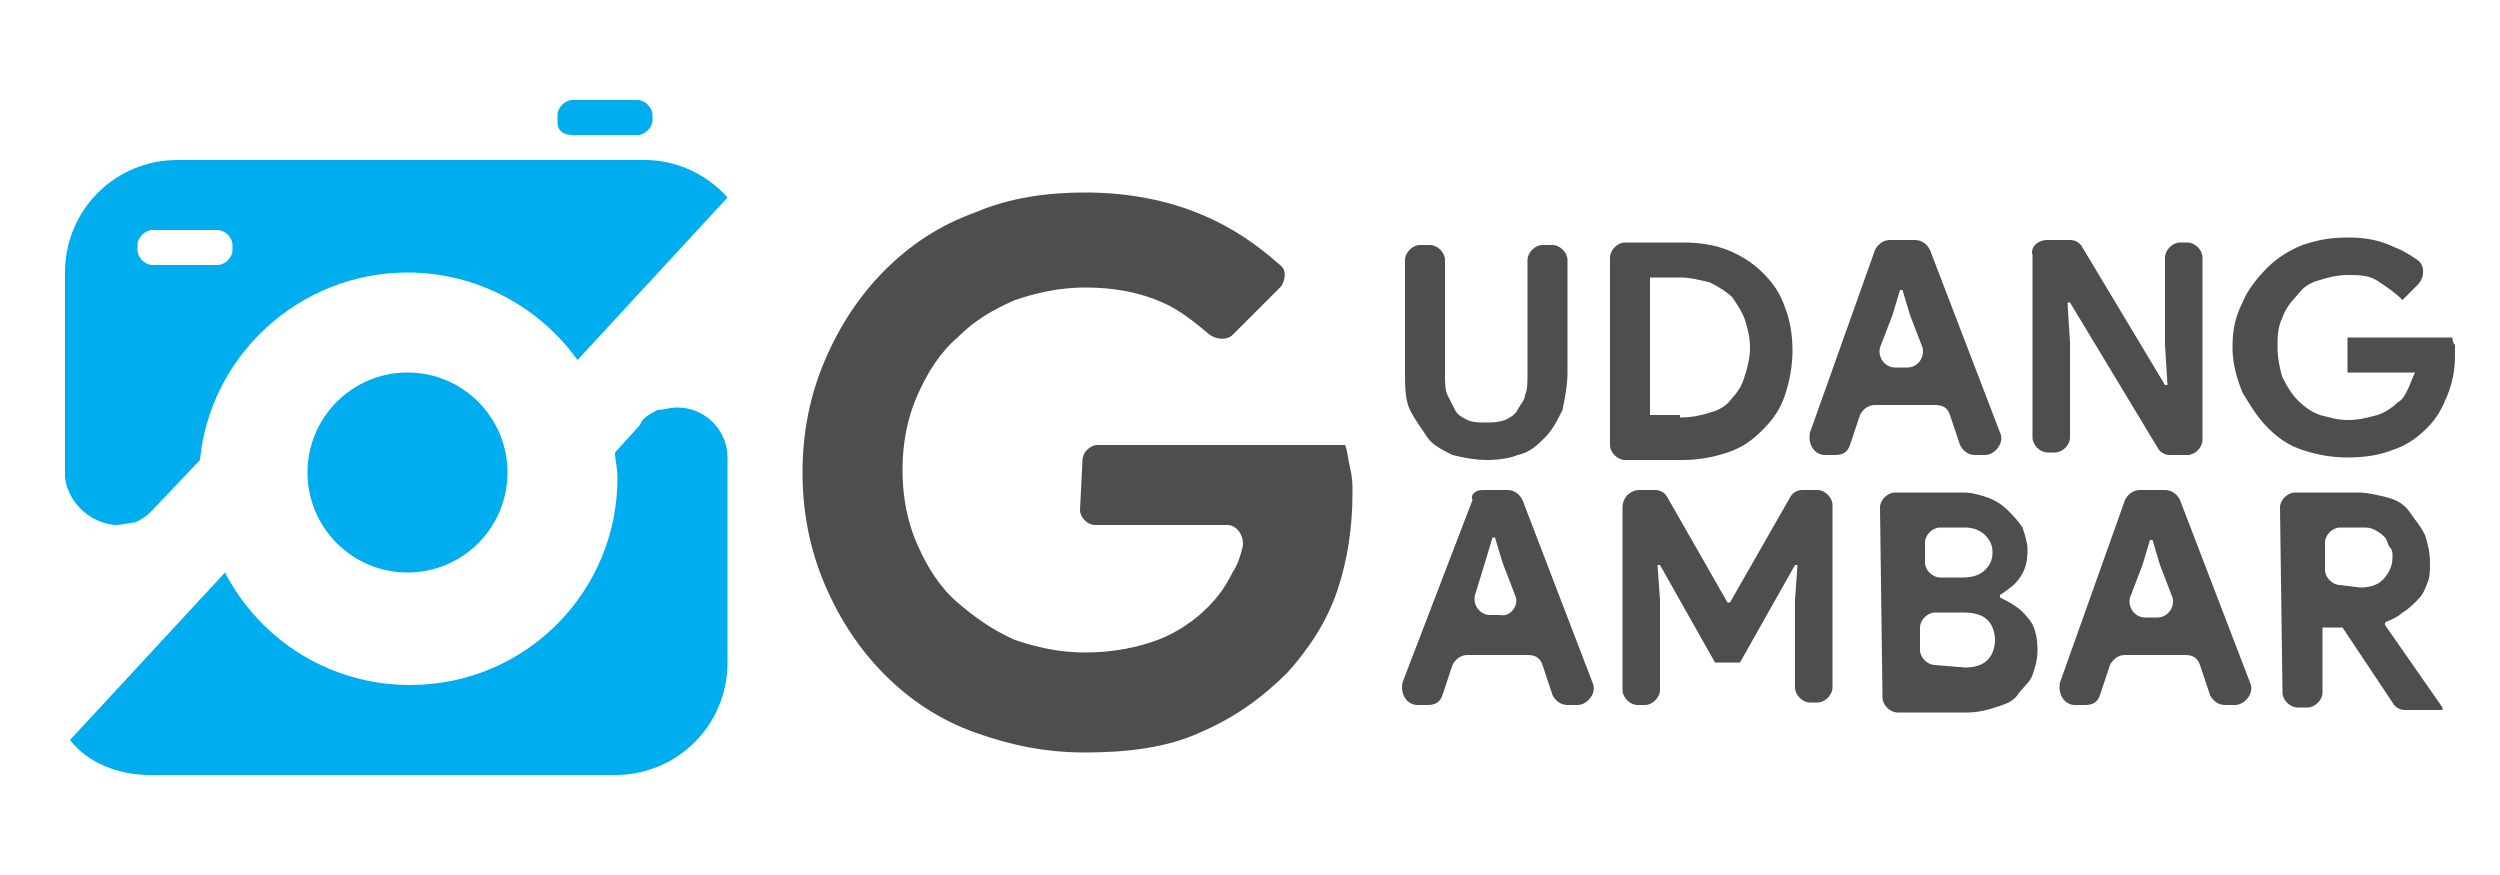
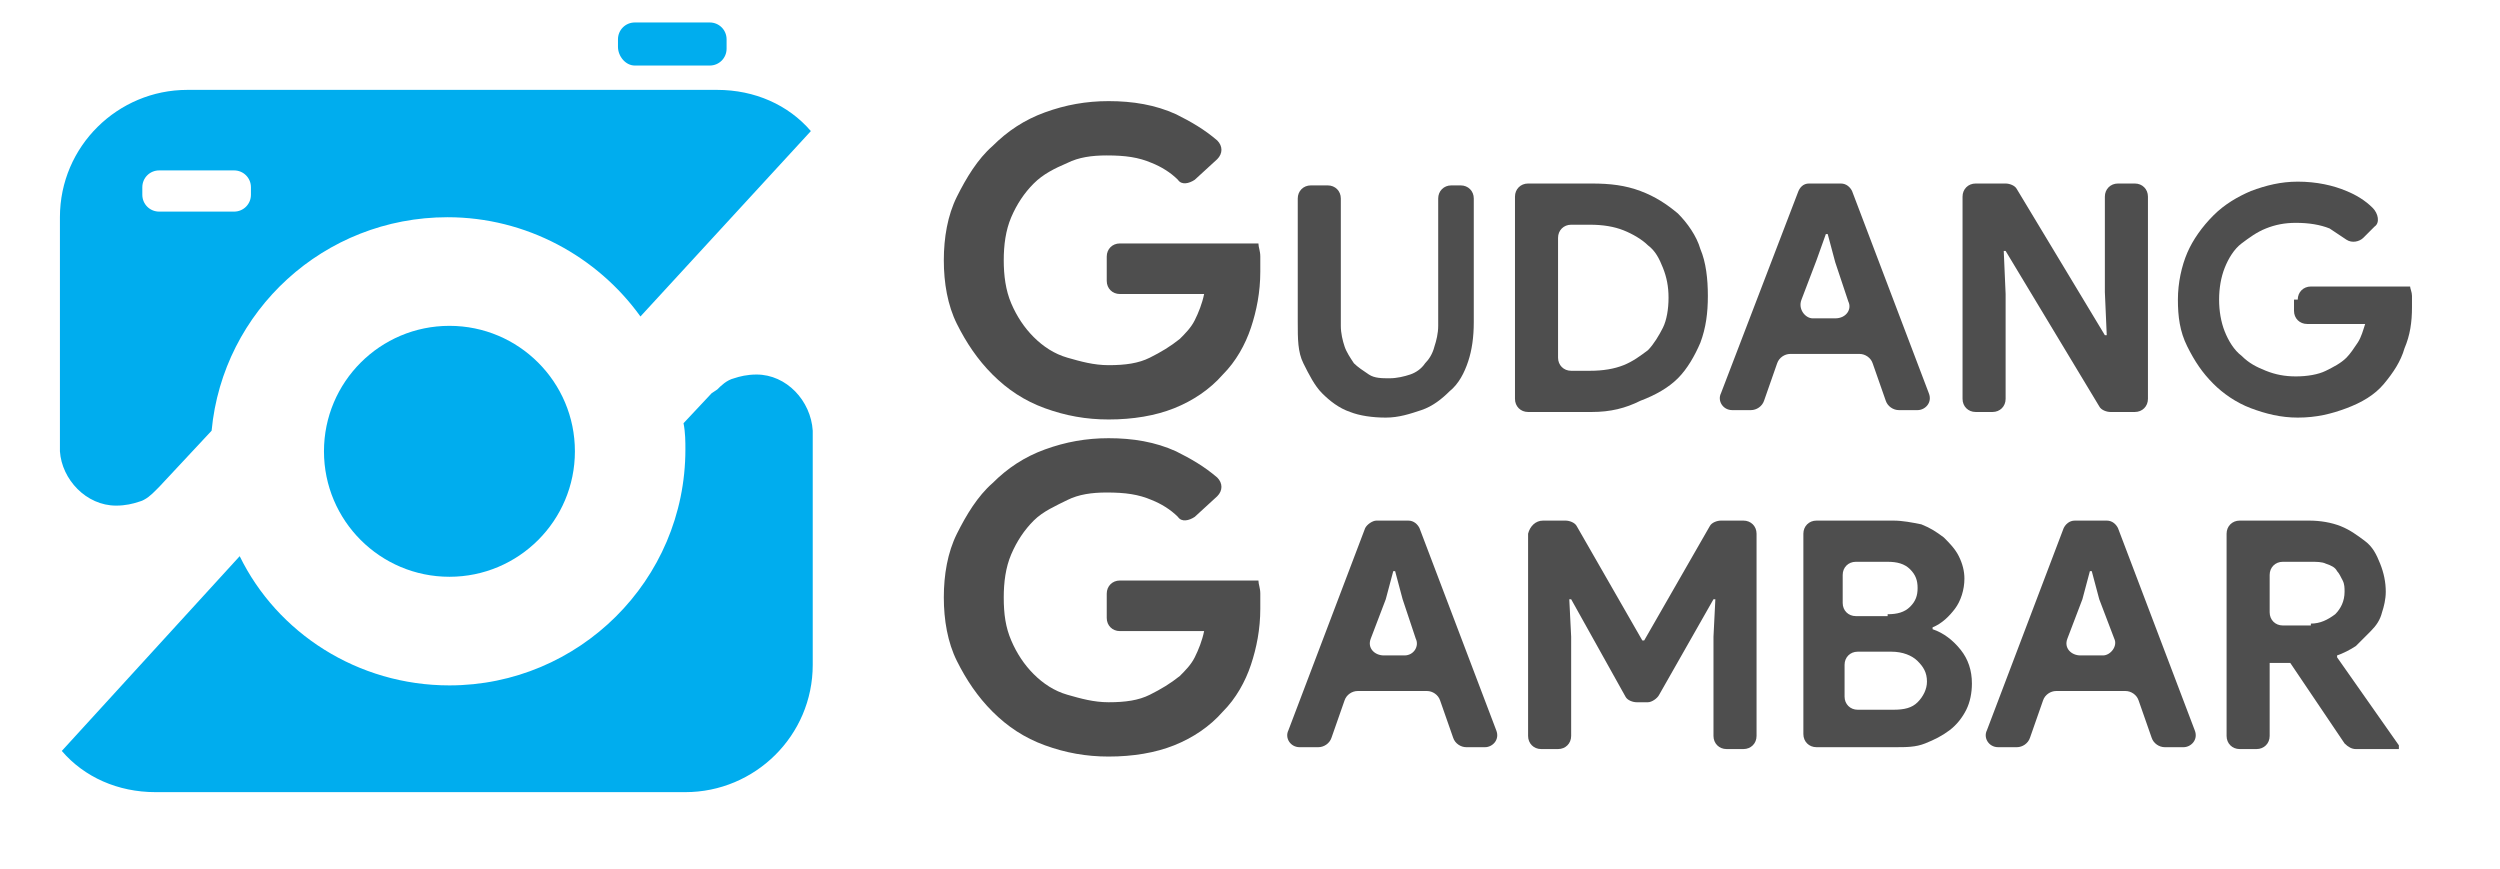
- <svg xmlns="http://www.w3.org/2000/svg" version="1.1" id="katman_1" x="0px" y="0px" viewBox="0 0 100 35" style="enable-background:new 0 0 100 35;" xml:space="preserve">
+ <svg xmlns="http://www.w3.org/2000/svg" version="1.1" id="katman_1" x="0px" y="0px" viewBox="0 0 133.5 46.4" style="enable-background:new 0 0 133.5 46.4;" xml:space="preserve">
  <style type="text/css">
- 	.st0{fill:#4E4E4E;}
- 	.st1{display:none;fill:#1EA8E7;}
- 	.st2{fill:#00ADEE;}
+ 	.st0{fill:#00ADEE;}
+ 	.st1{fill:#4E4E4E;}
</style>
-   <path class="st0" d="M66.3-31.4h-7.8c-0.2,0-0.4,0.1-0.5,0.3l-1.4,3.3c-0.1,0.2-0.3,0.3-0.5,0.3H54c-0.3,0-0.5-0.2-0.5-0.5  c0-0.1,0-0.1,0-0.2l7.1-15.9c0.1-0.2,0.3-0.3,0.5-0.3h2.4c0.2,0,0.4,0.1,0.5,0.3l7.2,15.9c0.1,0.3,0,0.6-0.3,0.7c-0.1,0-0.1,0-0.2,0  h-2.2c-0.2,0-0.4-0.1-0.5-0.3l-1.4-3.3C66.7-31.3,66.5-31.4,66.3-31.4z M65.3-34.6l-2.4-5.6c-0.1-0.2-0.4-0.3-0.7-0.2  c-0.1,0.1-0.2,0.1-0.3,0.3l-2.4,5.6c-0.1,0.3,0,0.5,0.3,0.7c0.1,0,0.1,0,0.2,0h4.8c0.3,0,0.5-0.2,0.5-0.5  C65.3-34.4,65.3-34.5,65.3-34.6L65.3-34.6z" />
-   <path class="st0" d="M74.7-28.1c-1-0.5-1.9-1.3-2.5-2.4c-1.2-2.1-1.2-4.7,0-6.8c0.6-1,1.5-1.8,2.5-2.3c1.1-0.6,2.4-0.9,3.6-0.8  c1.2,0,2.3,0.2,3.3,0.8c0.8,0.4,1.4,1,1.9,1.8c0.2,0.2,0.1,0.5-0.1,0.7l0,0l-1.5,0.7c-0.2,0.1-0.5,0.1-0.7-0.1  c-0.3-0.4-0.7-0.8-1.1-1c-0.6-0.3-1.2-0.4-1.8-0.4c-1,0-2.1,0.4-2.8,1.1c-0.8,0.8-1.2,1.8-1.1,2.9c-0.1,1.1,0.4,2.2,1.1,3  c1.2,1.2,3.1,1.5,4.6,0.6c0.4-0.2,0.8-0.6,1.1-1c0.2-0.2,0.4-0.3,0.7-0.1l1.5,0.9c0.2,0.1,0.3,0.4,0.2,0.7l0,0  c-0.5,0.7-1.1,1.4-1.9,1.8c-1,0.5-2.2,0.8-3.3,0.8C77.1-27.3,75.8-27.6,74.7-28.1z" />
-   <path class="st0" d="M87.5-28.1c-1-0.5-1.9-1.4-2.5-2.4s-0.9-2.2-0.9-3.4s0.3-2.4,0.9-3.4s1.4-1.8,2.5-2.3c1.1-0.6,2.3-0.9,3.5-0.8  c1.2,0,2.5,0.3,3.6,0.8c1,0.5,1.9,1.4,2.4,2.3c1.2,2.1,1.2,4.7,0,6.8c-0.6,1-1.4,1.8-2.4,2.4c-1.1,0.6-2.3,0.9-3.6,0.9  C89.8-27.3,88.6-27.6,87.5-28.1z M93.8-31c0.7-0.8,1.1-1.8,1.1-2.9c0-1.1-0.3-2.1-1.1-2.9c-1.5-1.5-4-1.5-5.5,0  c-0.7,0.8-1.1,1.8-1.1,2.9c0,1.1,0.3,2.1,1.1,2.9C89.8-29.5,92.2-29.5,93.8-31z" />
-   <path class="st0" d="M107.3-40v1.8c0,0.3-0.2,0.5-0.5,0.5l0,0h-0.2c-1-0.1-2,0.3-2.8,1c-0.7,0.8-1.1,1.9-1,3v5.7  c0,0.3-0.2,0.5-0.5,0.5l0,0h-2c-0.3,0-0.5-0.2-0.5-0.5l0,0v-11.8c0-0.3,0.2-0.5,0.5-0.5h1.9c0.3,0,0.5,0.2,0.5,0.5l0,0v0.1  c0,0.3,0.2,0.5,0.5,0.5c0.1,0,0.2,0,0.3-0.1c0.9-0.7,2.1-1.1,3.2-1.1C107-40.5,107.3-40.3,107.3-40L107.3-40z" />
-   <path class="st0" d="M120.1-39.1c1.1,1.1,1.6,2.7,1.5,4.2v6.9c0,0.3-0.2,0.5-0.5,0.5l0,0h-2c-0.3,0-0.5-0.2-0.5-0.5l0,0v-6.5  c0.1-0.9-0.2-1.8-0.8-2.5c-0.6-0.6-1.4-0.9-2.3-0.9c-1-0.1-1.9,0.3-2.6,1c-0.7,0.8-1.1,1.8-1,2.9v6c0,0.3-0.2,0.5-0.5,0.5l0,0h-2  c-0.3,0-0.5-0.2-0.5-0.5l0,0v-11.8c0-0.3,0.2-0.5,0.5-0.5l0,0h1.9c0.3,0,0.5,0.2,0.5,0.5l0,0c0,0.3,0.2,0.5,0.5,0.5  c0.1,0,0.2,0,0.3-0.1c0.3-0.2,0.7-0.4,1.1-0.6c0.8-0.3,1.7-0.5,2.6-0.5C117.6-40.6,119-40.1,120.1-39.1z" />
-   <path class="st1" d="M23.7,7.2C22,6,19.2,4.6,14.9,4.3V4c0-0.1,0.1-0.2,0.2-0.2l0.5-0.1c0.9-0.2,1.5-1.2,1.3-2.1s-1.2-1.5-2.1-1.3  l-0.5,0.1c-1.7,0.4-2.8,1.9-2.8,3.6v0.3C7,4.5,4.2,5.9,2.5,7.2c-1.4,1-2.2,2.9-1.9,4.9l0.2,1.8c0.1,1.3,0.7,2.5,1.7,3.5l0.6,6.4  c0.2,2.6,1.6,4.9,3.8,6.4l1.9,1.3c1.3,0.9,2.9,1.4,4.4,1.4s3.1-0.5,4.4-1.4l1.9-1.3c2.2-1.5,3.5-3.8,3.8-6.4l0.6-6.4  c1-1,1.5-2.2,1.7-3.5l0.2-1.8C25.8,10,25.1,8.2,23.7,7.2z M4.6,10c1.5-1.1,4.1-2.3,8.5-2.3s7,1.3,8.5,2.3c0.6,0.4,0.6,1.3,0.5,1.7  l-0.2,1.8c-0.1,0.7-0.4,1.3-1,1.7c-0.7,0.5-1.6,0.7-2.5,0.5c-1.9-0.4-3.7-0.6-5.3-0.6s-3.4,0.2-5.3,0.6c-0.9,0.2-1.8,0-2.5-0.5  c-0.6-0.4-1-1-1-1.7l-0.2-1.8C4,11.3,4,10.4,4.6,10z M17.4,27.3l-1.9,1.3c-1.4,1-3.4,1-4.8,0l-1.9-1.3c-1.3-0.9-2.1-2.3-2.3-3.8  l-0.4-4.3c0.8,0.1,1.6,0.1,2.3,0c1.7-0.3,3.2-0.5,4.6-0.5s2.9,0.2,4.6,0.5c0.4,0.1,0.9,0.1,1.3,0.1c0.3,0,0.7,0,1-0.1l-0.4,4.3  C19.5,25,18.7,26.4,17.4,27.3z" />
-   <path class="st0" d="M43.3,18.4c0-0.3,0.3-0.6,0.6-0.6h9.9c0.1,0.2,0.1,0.5,0.2,0.9s0.1,0.7,0.1,1c0,1.4-0.2,2.7-0.6,3.9  s-1.1,2.3-2,3.3c-1,1-2.1,1.8-3.5,2.4c-1.3,0.6-2.9,0.8-4.6,0.8c-1.6,0-3-0.3-4.4-0.8S36.4,28,35.4,27s-1.8-2.2-2.4-3.6  c-0.6-1.4-0.9-2.9-0.9-4.5s0.3-3.1,0.9-4.5c0.6-1.4,1.4-2.6,2.4-3.6S37.6,9,39,8.5c1.4-0.6,2.9-0.8,4.4-0.8c1.7,0,3.3,0.3,4.7,0.9  c1.2,0.5,2.2,1.2,3.1,2c0.3,0.2,0.2,0.7,0,0.9l-1.9,1.9c-0.2,0.2-0.6,0.2-0.9,0c-0.6-0.5-1.2-1-1.9-1.3c-0.9-0.4-1.9-0.6-3.1-0.6  c-1,0-1.9,0.2-2.8,0.5c-0.9,0.4-1.6,0.8-2.3,1.5c-0.7,0.6-1.2,1.4-1.6,2.3c-0.4,0.9-0.6,1.9-0.6,3s0.2,2.1,0.6,3  c0.4,0.9,0.9,1.7,1.6,2.3c0.7,0.6,1.4,1.1,2.3,1.5c0.9,0.3,1.8,0.5,2.8,0.5c1.1,0,2.1-0.2,2.9-0.5c0.8-0.3,1.5-0.8,2-1.3  c0.4-0.4,0.7-0.8,1-1.4c0.2-0.3,0.3-0.6,0.4-1c0.1-0.4-0.2-0.9-0.6-0.9h-5.3c-0.3,0-0.6-0.3-0.6-0.6L43.3,18.4L43.3,18.4z" />
-   <path class="st0" d="M59.5,18.4c-0.5,0-1-0.1-1.4-0.2c-0.4-0.2-0.8-0.4-1-0.7s-0.5-0.7-0.7-1.1s-0.2-1-0.2-1.5v-4.5  c0-0.3,0.3-0.6,0.6-0.6h0.4c0.3,0,0.6,0.3,0.6,0.6V15c0,0.3,0,0.6,0.1,0.8s0.2,0.4,0.3,0.6c0.1,0.2,0.3,0.3,0.5,0.4s0.5,0.1,0.7,0.1  c0.3,0,0.5,0,0.8-0.1c0.2-0.1,0.4-0.2,0.5-0.4c0.1-0.2,0.3-0.4,0.3-0.6c0.1-0.2,0.1-0.5,0.1-0.8v-4.6c0-0.3,0.3-0.6,0.6-0.6h0.4  c0.3,0,0.6,0.3,0.6,0.6v4.5c0,0.5-0.1,1-0.2,1.5c-0.2,0.4-0.4,0.8-0.7,1.1c-0.3,0.3-0.6,0.6-1.1,0.7C60.5,18.3,60,18.4,59.5,18.4z" />
-   <path class="st0" d="M64.4,10.3c0-0.3,0.3-0.6,0.6-0.6h2.3c0.7,0,1.3,0.1,1.8,0.3s1,0.5,1.4,0.9s0.7,0.8,0.9,1.4  c0.2,0.5,0.3,1.1,0.3,1.7c0,0.6-0.1,1.2-0.3,1.8s-0.5,1-0.9,1.4s-0.8,0.7-1.4,0.9s-1.2,0.3-1.8,0.3H65c-0.3,0-0.6-0.3-0.6-0.6V10.3z   M67.2,16.7c0.5,0,0.9-0.1,1.2-0.2c0.4-0.1,0.7-0.3,0.9-0.6c0.2-0.2,0.4-0.5,0.5-0.9c0.1-0.3,0.2-0.7,0.2-1.1s-0.1-0.8-0.2-1.1  s-0.3-0.6-0.5-0.9c-0.2-0.2-0.5-0.4-0.9-0.6c-0.4-0.1-0.8-0.2-1.2-0.2H66v5.5h1.2V16.7z" />
-   <path class="st0" d="M75.6,9.6h1c0.3,0,0.5,0.2,0.6,0.4l2.8,7.3c0.2,0.4-0.2,0.9-0.6,0.9H79c-0.3,0-0.5-0.2-0.6-0.4L78,16.6  c-0.1-0.3-0.3-0.4-0.6-0.4H75c-0.3,0-0.5,0.2-0.6,0.4L74,17.8c-0.1,0.3-0.3,0.4-0.6,0.4H73c-0.4,0-0.7-0.4-0.6-0.9L75,10  C75.1,9.8,75.3,9.6,75.6,9.6z M76.3,14.7c0.4,0,0.7-0.4,0.6-0.8l-0.5-1.3l-0.3-1H76l-0.3,1l-0.5,1.3c-0.1,0.4,0.2,0.8,0.6,0.8H76.3z  " />
-   <path class="st0" d="M81.9,9.6h0.9c0.2,0,0.4,0.1,0.5,0.3l3.3,5.5h0.1l-0.1-1.6l0,0v-3.5c0-0.3,0.3-0.6,0.6-0.6h0.3  c0.3,0,0.6,0.3,0.6,0.6v7.3c0,0.3-0.3,0.6-0.6,0.6h-0.7c-0.2,0-0.4-0.1-0.5-0.3l-3.5-5.8h-0.1l0.1,1.6l0,0v3.8  c0,0.3-0.3,0.6-0.6,0.6h-0.3c-0.3,0-0.6-0.3-0.6-0.6v-7.3C81.2,9.9,81.5,9.6,81.9,9.6z" />
-   <path class="st0" d="M93.9,13.5h4.2c0,0.1,0,0.2,0.1,0.3c0,0.1,0,0.3,0,0.4c0,0.6-0.1,1.1-0.3,1.6c-0.2,0.5-0.4,0.9-0.8,1.3  s-0.8,0.7-1.4,0.9c-0.5,0.2-1.1,0.3-1.8,0.3c-0.6,0-1.2-0.1-1.8-0.3c-0.6-0.2-1-0.5-1.4-0.9s-0.7-0.9-1-1.4  c-0.2-0.5-0.4-1.1-0.4-1.8s0.1-1.2,0.4-1.8c0.2-0.5,0.6-1,1-1.4s0.9-0.7,1.4-0.9c0.6-0.2,1.1-0.3,1.8-0.3c0.7,0,1.3,0.1,1.9,0.4  c0.3,0.1,0.6,0.3,0.9,0.5s0.3,0.7,0,1L96.1,12c-0.3-0.3-0.6-0.5-0.9-0.7C94.8,11,94.4,11,93.9,11c-0.4,0-0.8,0.1-1.1,0.2  c-0.4,0.1-0.7,0.3-0.9,0.6c-0.3,0.3-0.5,0.6-0.6,0.9c-0.2,0.4-0.2,0.8-0.2,1.2s0.1,0.9,0.2,1.2c0.2,0.4,0.4,0.7,0.6,0.9  c0.3,0.3,0.6,0.5,0.9,0.6c0.4,0.1,0.7,0.2,1.1,0.2c0.5,0,0.8-0.1,1.2-0.2c0.3-0.1,0.6-0.3,0.8-0.5c0.2-0.1,0.3-0.3,0.4-0.5  s0.2-0.5,0.3-0.7h-2.7C93.9,14.9,93.9,13.5,93.9,13.5z" />
-   <path class="st0" d="M59.3,19.6h1c0.3,0,0.5,0.2,0.6,0.4l2.8,7.3c0.2,0.4-0.2,0.9-0.6,0.9h-0.4c-0.3,0-0.5-0.2-0.6-0.4l-0.4-1.2  c-0.1-0.3-0.3-0.4-0.6-0.4h-2.4c-0.3,0-0.5,0.2-0.6,0.4l-0.4,1.2c-0.1,0.3-0.3,0.4-0.6,0.4h-0.4c-0.4,0-0.7-0.4-0.6-0.9l2.8-7.3  C58.8,19.8,59,19.6,59.3,19.6z M60.6,23.8l-0.5-1.3l0,0l-0.3-1h-0.1l-0.3,1L59,23.8c-0.1,0.4,0.2,0.8,0.6,0.8H60  C60.4,24.7,60.8,24.2,60.6,23.8z" />
-   <path class="st0" d="M65.6,19.6h0.6c0.2,0,0.4,0.1,0.5,0.3l2.4,4.2h0.1l2.4-4.2c0.1-0.2,0.3-0.3,0.5-0.3h0.6c0.3,0,0.6,0.3,0.6,0.6  v7.3c0,0.3-0.3,0.6-0.6,0.6h-0.3c-0.3,0-0.6-0.3-0.6-0.6V24l0,0l0.1-1.4h-0.1l-2.2,3.9h-1l-2.2-3.9h-0.1l0.1,1.4l0,0v3.6  c0,0.3-0.3,0.6-0.6,0.6h-0.3c-0.3,0-0.6-0.3-0.6-0.6v-7.3C64.9,19.9,65.2,19.6,65.6,19.6z" />
-   <path class="st0" d="M75.2,20.3c0-0.3,0.3-0.6,0.6-0.6h2.7c0.4,0,0.7,0.1,1,0.2s0.6,0.3,0.8,0.5s0.4,0.4,0.6,0.7  c0.1,0.3,0.2,0.6,0.2,0.9c0,0.5-0.1,0.8-0.3,1.1c-0.2,0.3-0.5,0.5-0.8,0.7v0.1c0.4,0.2,0.8,0.4,1.1,0.8c0.3,0.3,0.4,0.8,0.4,1.3  c0,0.4-0.1,0.7-0.2,1s-0.4,0.5-0.6,0.8s-0.6,0.4-0.9,0.5s-0.7,0.2-1.1,0.2h-2.8c-0.3,0-0.6-0.3-0.6-0.6L75.2,20.3L75.2,20.3z   M78.5,23.1c0.4,0,0.7-0.1,0.9-0.3s0.3-0.4,0.3-0.7s-0.1-0.5-0.3-0.7c-0.2-0.2-0.5-0.3-0.8-0.3h-1c-0.3,0-0.6,0.3-0.6,0.6v0.8  c0,0.3,0.3,0.6,0.6,0.6H78.5z M78.6,26.7c0.4,0,0.7-0.1,0.9-0.3s0.3-0.5,0.3-0.8s-0.1-0.6-0.3-0.8s-0.5-0.3-1-0.3h-1.1  c-0.3,0-0.6,0.3-0.6,0.6V26c0,0.3,0.3,0.6,0.6,0.6L78.6,26.7L78.6,26.7z" />
-   <path class="st0" d="M85.6,19.6h1c0.3,0,0.5,0.2,0.6,0.4l2.8,7.3c0.2,0.4-0.2,0.9-0.6,0.9H89c-0.3,0-0.5-0.2-0.6-0.4L88,26.6  c-0.1-0.3-0.3-0.4-0.6-0.4H85c-0.3,0-0.5,0.2-0.6,0.4L84,27.8c-0.1,0.3-0.3,0.4-0.6,0.4H83c-0.4,0-0.7-0.4-0.6-0.9L85,20  C85.1,19.8,85.3,19.6,85.6,19.6z M86.3,24.7c0.4,0,0.7-0.4,0.6-0.8l-0.5-1.3l-0.3-1H86l-0.3,1l-0.5,1.3c-0.1,0.4,0.2,0.8,0.6,0.8  H86.3z" />
-   <path class="st0" d="M91.2,20.3c0-0.3,0.3-0.6,0.6-0.6h2.5c0.4,0,0.8,0.1,1.2,0.2c0.4,0.1,0.7,0.3,0.9,0.6s0.4,0.5,0.6,0.9  c0.1,0.3,0.2,0.7,0.2,1.1c0,0.3,0,0.6-0.1,0.8c-0.1,0.3-0.2,0.5-0.4,0.7c-0.2,0.2-0.4,0.4-0.6,0.5c-0.2,0.2-0.5,0.3-0.7,0.4V25  l2.3,3.3v0.1h-1.5c-0.2,0-0.4-0.1-0.5-0.3l-2-3h-0.8v2.6c0,0.3-0.3,0.6-0.6,0.6h-0.4c-0.3,0-0.6-0.3-0.6-0.6L91.2,20.3L91.2,20.3z   M94.4,23.5c0.4,0,0.7-0.1,0.9-0.3c0.2-0.2,0.4-0.5,0.4-0.9c0-0.2,0-0.3-0.1-0.4s-0.1-0.3-0.2-0.4s-0.2-0.2-0.4-0.3  c-0.2-0.1-0.3-0.1-0.5-0.1h-0.9c-0.3,0-0.6,0.3-0.6,0.6v1.1c0,0.3,0.3,0.6,0.6,0.6L94.4,23.5L94.4,23.5z" />
  <g>
-     <path class="st2" d="M22.9,5.4h2.6c0.3,0,0.6-0.3,0.6-0.6V4.6c0-0.3-0.3-0.6-0.6-0.6h-2.6c-0.3,0-0.6,0.3-0.6,0.6v0.3   C22.3,5.2,22.5,5.4,22.9,5.4z" />
-     <path class="st2" d="M27.1,16.3C27.2,16.3,27.2,16.3,27.1,16.3L27.1,16.3c-0.3,0-0.6,0.1-0.8,0.1c-0.2,0.1-0.4,0.2-0.6,0.4L25.6,17   l0,0l-1,1.1c0,0.3,0.1,0.6,0.1,1c0,4.6-3.7,8.3-8.3,8.3c-3.2,0-6-1.8-7.4-4.5l-6.2,6.7C3.5,30.5,4.7,31,6,31h18.6   c2.5,0,4.5-2,4.5-4.5v-8.2C29.1,17.2,28.2,16.3,27.1,16.3z" />
-     <path class="st2" d="M4.6,21L4.6,21L4.6,21c0.3,0,0.6-0.1,0.8-0.1c0.2-0.1,0.4-0.2,0.6-0.4l0.1-0.1l0,0l1.9-2   c0.4-4.2,4-7.5,8.3-7.5c2.8,0,5.3,1.4,6.8,3.5l6-6.5c-0.8-0.9-2-1.5-3.3-1.5H7.1c-2.5,0-4.5,2-4.5,4.5v8.2C2.7,20,3.5,20.9,4.6,21z    M5.5,9.8c0-0.3,0.3-0.6,0.6-0.6h2.6c0.3,0,0.6,0.3,0.6,0.6V10c0,0.3-0.3,0.6-0.6,0.6H6.1c-0.3,0-0.6-0.3-0.6-0.6V9.8z" />
-     <circle class="st2" cx="16.3" cy="18.9" r="4" />
+     <path class="st0" d="M33.9,3.5h4c0.5,0,0.9-0.4,0.9-0.9V2.1c0-0.5-0.4-0.9-0.9-0.9h-4c-0.5,0-0.9,0.4-0.9,0.9v0.4   C33,3,33.4,3.5,33.9,3.5z" />
+     <path class="st0" d="M40.4,20C40.4,19.9,40.4,19.9,40.4,20L40.4,20c-0.5,0-0.9,0.1-1.2,0.2c-0.4,0.1-0.7,0.4-0.9,0.6L38,21   c0,0,0,0,0,0l-1.5,1.6c0.1,0.5,0.1,1,0.1,1.4c0,7-5.7,12.6-12.6,12.6c-4.9,0-9.2-2.8-11.2-6.9L3.3,40.1c1.2,1.4,3,2.2,5,2.2h28.3   c3.7,0,6.8-3,6.8-6.8V23C43.3,21.4,42,20,40.4,20z" />
+     <path class="st0" d="M6.2,27C6.2,27,6.2,27,6.2,27L6.2,27c0.5,0,0.9-0.1,1.2-0.2c0.4-0.1,0.7-0.4,0.9-0.6l0.2-0.2c0,0,0,0,0,0   l2.8-3c0.6-6.4,6-11.4,12.6-11.4c4.2,0,8,2.1,10.3,5.3l9.1-9.9c-1.2-1.4-3-2.2-5-2.2H10c-3.7,0-6.8,3-6.8,6.8v12.5   C3.3,25.6,4.6,27,6.2,27z M7.6,10c0-0.5,0.4-0.9,0.9-0.9h4c0.5,0,0.9,0.4,0.9,0.9v0.4c0,0.5-0.4,0.9-0.9,0.9h-4   c-0.5,0-0.9-0.4-0.9-0.9V10z" />
+     <circle class="st0" cx="24" cy="24.1" r="6.7" />
+   </g>
+   <g>
+     <path class="st1" d="M59.1,13.7c0-0.4,0.3-0.7,0.7-0.7h7.4c0,0.2,0.1,0.4,0.1,0.7c0,0.3,0,0.5,0,0.8c0,1.1-0.2,2.1-0.5,3   c-0.3,0.9-0.8,1.8-1.5,2.5c-0.7,0.8-1.6,1.4-2.6,1.8c-1,0.4-2.2,0.6-3.5,0.6c-1.2,0-2.3-0.2-3.4-0.6c-1.1-0.4-2-1-2.8-1.8   c-0.8-0.8-1.4-1.7-1.9-2.7s-0.7-2.2-0.7-3.4c0-1.2,0.2-2.4,0.7-3.4s1.1-2,1.9-2.7c0.8-0.8,1.7-1.4,2.8-1.8s2.2-0.6,3.4-0.6   c1.3,0,2.5,0.2,3.6,0.7c0.8,0.4,1.5,0.8,2.2,1.4c0.3,0.3,0.3,0.7,0,1l-1.2,1.1c-0.3,0.2-0.7,0.3-0.9,0c-0.4-0.4-0.9-0.7-1.4-0.9   c-0.7-0.3-1.4-0.4-2.4-0.4c-0.8,0-1.5,0.1-2.1,0.4c-0.7,0.3-1.3,0.6-1.8,1.1c-0.5,0.5-0.9,1.1-1.2,1.8c-0.3,0.7-0.4,1.5-0.4,2.3   s0.1,1.6,0.4,2.3c0.3,0.7,0.7,1.3,1.2,1.8c0.5,0.5,1.1,0.9,1.8,1.1s1.4,0.4,2.2,0.4c0.9,0,1.6-0.1,2.2-0.4c0.6-0.3,1.1-0.6,1.6-1   c0.3-0.3,0.6-0.6,0.8-1c0.2-0.4,0.4-0.9,0.5-1.4h-4.5c-0.4,0-0.7-0.3-0.7-0.7V13.7z" />
+     <path class="st1" d="M74,22.3c-0.7,0-1.4-0.1-1.9-0.3c-0.6-0.2-1.1-0.6-1.5-1c-0.4-0.4-0.7-1-1-1.6s-0.3-1.3-0.3-2.2v-6.6   c0-0.4,0.3-0.7,0.7-0.7h0.9c0.4,0,0.7,0.3,0.7,0.7v6.8c0,0.4,0.1,0.8,0.2,1.1c0.1,0.3,0.3,0.6,0.5,0.9c0.2,0.2,0.5,0.4,0.8,0.6   s0.7,0.2,1.1,0.2c0.4,0,0.8-0.1,1.1-0.2s0.6-0.3,0.8-0.6c0.2-0.2,0.4-0.5,0.5-0.9c0.1-0.3,0.2-0.7,0.2-1.1v-6.8   c0-0.4,0.3-0.7,0.7-0.7H78c0.4,0,0.7,0.3,0.7,0.7v6.6c0,0.8-0.1,1.5-0.3,2.1c-0.2,0.6-0.5,1.2-1,1.6c-0.4,0.4-0.9,0.8-1.5,1   C75.3,22.1,74.7,22.3,74,22.3z" />
+     <path class="st1" d="M80.9,10.5c0-0.4,0.3-0.7,0.7-0.7H85c1,0,1.8,0.1,2.6,0.4c0.8,0.3,1.4,0.7,2,1.2c0.5,0.5,1,1.2,1.2,1.9   c0.3,0.7,0.4,1.6,0.4,2.5c0,0.9-0.1,1.7-0.4,2.5c-0.3,0.7-0.7,1.4-1.2,1.9c-0.5,0.5-1.2,0.9-2,1.2C86.8,21.8,86,22,85,22h-3.4   c-0.4,0-0.7-0.3-0.7-0.7V10.5z M84.9,19.8c0.7,0,1.3-0.1,1.8-0.3c0.5-0.2,0.9-0.5,1.3-0.8c0.3-0.3,0.6-0.8,0.8-1.2s0.3-1,0.3-1.6   s-0.1-1.1-0.3-1.6s-0.4-0.9-0.8-1.2c-0.3-0.3-0.8-0.6-1.3-0.8S85.6,12,84.9,12h-1c-0.4,0-0.7,0.3-0.7,0.7v6.4   c0,0.4,0.3,0.7,0.7,0.7H84.9z" />
+     <path class="st1" d="M96.6,9.8h1.7c0.3,0,0.5,0.2,0.6,0.4l4.1,10.8c0.2,0.5-0.2,0.9-0.6,0.9h-1c-0.3,0-0.6-0.2-0.7-0.5l-0.7-2   c-0.1-0.3-0.4-0.5-0.7-0.5h-3.7c-0.3,0-0.6,0.2-0.7,0.5l-0.7,2c-0.1,0.3-0.4,0.5-0.7,0.5h-1c-0.5,0-0.8-0.5-0.6-0.9L96,10.3   C96.1,10,96.3,9.8,96.6,9.8z M98.7,16.1L98,14c0,0,0,0,0,0l-0.4-1.5h-0.1L97,13.9c0,0,0,0,0,0l-0.8,2.1C96,16.5,96.4,17,96.8,17   h1.2C98.6,17,98.9,16.5,98.7,16.1z" />
+     <path class="st1" d="M105.5,9.8h1.6c0.2,0,0.5,0.1,0.6,0.3l4.7,7.8h0.1l-0.1-2.3c0,0,0,0,0,0v-5.1c0-0.4,0.3-0.7,0.7-0.7h0.9   c0.4,0,0.7,0.3,0.7,0.7v10.8c0,0.4-0.3,0.7-0.7,0.7h-1.3c-0.2,0-0.5-0.1-0.6-0.3l-5-8.3h-0.1l0.1,2.3c0,0,0,0,0,0v5.6   c0,0.4-0.3,0.7-0.7,0.7h-0.9c-0.4,0-0.7-0.3-0.7-0.7V10.5C104.8,10.1,105.1,9.8,105.5,9.8z" />
+     <path class="st1" d="M122.7,16c0-0.4,0.3-0.7,0.7-0.7h5.3c0,0.1,0.1,0.3,0.1,0.5c0,0.2,0,0.4,0,0.6c0,0.8-0.1,1.5-0.4,2.2   c-0.2,0.7-0.6,1.3-1.1,1.9c-0.5,0.6-1.2,1-2,1.3c-0.8,0.3-1.6,0.5-2.6,0.5c-0.9,0-1.7-0.2-2.5-0.5c-0.8-0.3-1.5-0.8-2-1.3   c-0.6-0.6-1-1.2-1.4-2s-0.5-1.6-0.5-2.5s0.2-1.8,0.5-2.5s0.8-1.4,1.4-2c0.6-0.6,1.3-1,2-1.3c0.8-0.3,1.6-0.5,2.5-0.5   c1,0,1.9,0.2,2.6,0.5c0.5,0.2,1,0.5,1.4,0.9c0.3,0.3,0.4,0.8,0.1,1l-0.6,0.6c-0.2,0.2-0.6,0.3-0.9,0.1c-0.3-0.2-0.6-0.4-0.9-0.6   c-0.5-0.2-1.1-0.3-1.8-0.3c-0.6,0-1.1,0.1-1.6,0.3c-0.5,0.2-0.9,0.5-1.3,0.8s-0.7,0.8-0.9,1.3c-0.2,0.5-0.3,1.1-0.3,1.7   s0.1,1.2,0.3,1.7c0.2,0.5,0.5,1,0.9,1.3c0.4,0.4,0.8,0.6,1.3,0.8c0.5,0.2,1,0.3,1.6,0.3c0.6,0,1.2-0.1,1.6-0.3   c0.4-0.2,0.8-0.4,1.1-0.7c0.2-0.2,0.4-0.5,0.6-0.8s0.3-0.7,0.4-1h-3.1c-0.4,0-0.7-0.3-0.7-0.7V16z" />
+     <path class="st1" d="M59.1,31.7c0-0.4,0.3-0.7,0.7-0.7h7.4c0,0.2,0.1,0.4,0.1,0.7c0,0.3,0,0.5,0,0.8c0,1.1-0.2,2.1-0.5,3   s-0.8,1.8-1.5,2.5c-0.7,0.8-1.6,1.4-2.6,1.8c-1,0.4-2.2,0.6-3.5,0.6c-1.2,0-2.3-0.2-3.4-0.6c-1.1-0.4-2-1-2.8-1.8   c-0.8-0.8-1.4-1.7-1.9-2.7c-0.5-1-0.7-2.2-0.7-3.4c0-1.2,0.2-2.4,0.7-3.4c0.5-1,1.1-2,1.9-2.7c0.8-0.8,1.7-1.4,2.8-1.8   c1.1-0.4,2.2-0.6,3.4-0.6c1.3,0,2.5,0.2,3.6,0.7c0.8,0.4,1.5,0.8,2.2,1.4c0.3,0.3,0.3,0.7,0,1l-1.2,1.1c-0.3,0.2-0.7,0.3-0.9,0   c-0.4-0.4-0.9-0.7-1.4-0.9c-0.7-0.3-1.4-0.4-2.4-0.4c-0.8,0-1.5,0.1-2.1,0.4s-1.3,0.6-1.8,1.1c-0.5,0.5-0.9,1.1-1.2,1.8   c-0.3,0.7-0.4,1.5-0.4,2.3c0,0.9,0.1,1.6,0.4,2.3c0.3,0.7,0.7,1.3,1.2,1.8c0.5,0.5,1.1,0.9,1.8,1.1s1.4,0.4,2.2,0.4   c0.9,0,1.6-0.1,2.2-0.4c0.6-0.3,1.1-0.6,1.6-1c0.3-0.3,0.6-0.6,0.8-1c0.2-0.4,0.4-0.9,0.5-1.4h-4.5c-0.4,0-0.7-0.3-0.7-0.7V31.7z" />
+     <path class="st1" d="M73.5,27.8h1.7c0.3,0,0.5,0.2,0.6,0.4l4.1,10.8c0.2,0.5-0.2,0.9-0.6,0.9h-1c-0.3,0-0.6-0.2-0.7-0.5l-0.7-2   c-0.1-0.3-0.4-0.5-0.7-0.5h-3.7c-0.3,0-0.6,0.2-0.7,0.5l-0.7,2c-0.1,0.3-0.4,0.5-0.7,0.5h-1c-0.5,0-0.8-0.5-0.6-0.9l4.1-10.8   C73,28,73.3,27.8,73.5,27.8z M75.6,34.1L74.9,32c0,0,0,0,0,0l-0.4-1.5h-0.1l-0.4,1.5c0,0,0,0,0,0l-0.8,2.1   c-0.2,0.5,0.2,0.9,0.7,0.9H75C75.5,35,75.8,34.5,75.6,34.1z" />
+     <path class="st1" d="M82.4,27.8h1.2c0.2,0,0.5,0.1,0.6,0.3l3.5,6.1h0.1l3.5-6.1c0.1-0.2,0.4-0.3,0.6-0.3h1.2c0.4,0,0.7,0.3,0.7,0.7   v10.8c0,0.4-0.3,0.7-0.7,0.7h-0.9c-0.4,0-0.7-0.3-0.7-0.7V34c0,0,0,0,0,0l0.1-2h-0.1l-2.9,5.1c-0.1,0.2-0.4,0.4-0.6,0.4h-0.6   c-0.2,0-0.5-0.1-0.6-0.3L83.9,32h-0.1l0.1,2c0,0,0,0,0,0v5.3c0,0.4-0.3,0.7-0.7,0.7h-0.9c-0.4,0-0.7-0.3-0.7-0.7V28.5   C81.7,28.1,82,27.8,82.4,27.8z" />
+     <path class="st1" d="M96.3,28.5c0-0.4,0.3-0.7,0.7-0.7h4.1c0.5,0,1,0.1,1.5,0.2c0.5,0.2,0.8,0.4,1.2,0.7c0.3,0.3,0.6,0.6,0.8,1   c0.2,0.4,0.3,0.8,0.3,1.2c0,0.6-0.2,1.2-0.5,1.6s-0.7,0.8-1.2,1v0.1c0.6,0.2,1.1,0.6,1.5,1.1c0.4,0.5,0.6,1.1,0.6,1.8   c0,0.5-0.1,1-0.3,1.4c-0.2,0.4-0.5,0.8-0.9,1.1c-0.4,0.3-0.8,0.5-1.3,0.7c-0.5,0.2-1,0.2-1.6,0.2h-4.2c-0.4,0-0.7-0.3-0.7-0.7V28.5   z M100.8,32.8c0.5,0,0.9-0.1,1.2-0.4s0.4-0.6,0.4-1s-0.1-0.7-0.4-1c-0.3-0.3-0.7-0.4-1.2-0.4h-1.7c-0.4,0-0.7,0.3-0.7,0.7v1.5   c0,0.4,0.3,0.7,0.7,0.7H100.8z M101.1,37.9c0.6,0,1-0.1,1.3-0.4c0.3-0.3,0.5-0.7,0.5-1.1c0-0.5-0.2-0.8-0.5-1.1   c-0.3-0.3-0.8-0.5-1.4-0.5h-1.8c-0.4,0-0.7,0.3-0.7,0.7v1.7c0,0.4,0.3,0.7,0.7,0.7H101.1z" />
+     <path class="st1" d="M110.8,27.8h1.7c0.3,0,0.5,0.2,0.6,0.4l4.1,10.8c0.2,0.5-0.2,0.9-0.6,0.9h-1c-0.3,0-0.6-0.2-0.7-0.5l-0.7-2   c-0.1-0.3-0.4-0.5-0.7-0.5h-3.7c-0.3,0-0.6,0.2-0.7,0.5l-0.7,2c-0.1,0.3-0.4,0.5-0.7,0.5h-1c-0.5,0-0.8-0.5-0.6-0.9l4.1-10.8   C110.3,28,110.5,27.8,110.8,27.8z M112.9,34.1l-0.8-2.1c0,0,0,0,0,0l-0.4-1.5h-0.1l-0.4,1.5c0,0,0,0,0,0l-0.8,2.1   c-0.2,0.5,0.2,0.9,0.7,0.9h1.2C112.7,35,113.1,34.5,112.9,34.1z" />
+     <path class="st1" d="M118.9,28.5c0-0.4,0.3-0.7,0.7-0.7h3.7c0.6,0,1.2,0.1,1.7,0.3c0.5,0.2,0.9,0.5,1.3,0.8   c0.4,0.3,0.6,0.7,0.8,1.2c0.2,0.5,0.3,1,0.3,1.5c0,0.4-0.1,0.8-0.2,1.1c-0.1,0.4-0.3,0.7-0.6,1s-0.5,0.5-0.8,0.8   c-0.3,0.2-0.7,0.4-1,0.5l0,0.1l3.3,4.7V40h-2.3c-0.2,0-0.4-0.1-0.6-0.3l-2.9-4.3h-1.1v3.9c0,0.4-0.3,0.7-0.7,0.7h-0.9   c-0.4,0-0.7-0.3-0.7-0.7V28.5z M123.4,33.3c0.5,0,0.9-0.2,1.3-0.5c0.3-0.3,0.5-0.7,0.5-1.2c0-0.2,0-0.4-0.1-0.6s-0.2-0.4-0.3-0.5   c-0.1-0.2-0.3-0.3-0.6-0.4c-0.2-0.1-0.5-0.1-0.8-0.1h-1.5c-0.4,0-0.7,0.3-0.7,0.7v2c0,0.4,0.3,0.7,0.7,0.7H123.4z" />
  </g>
</svg>
